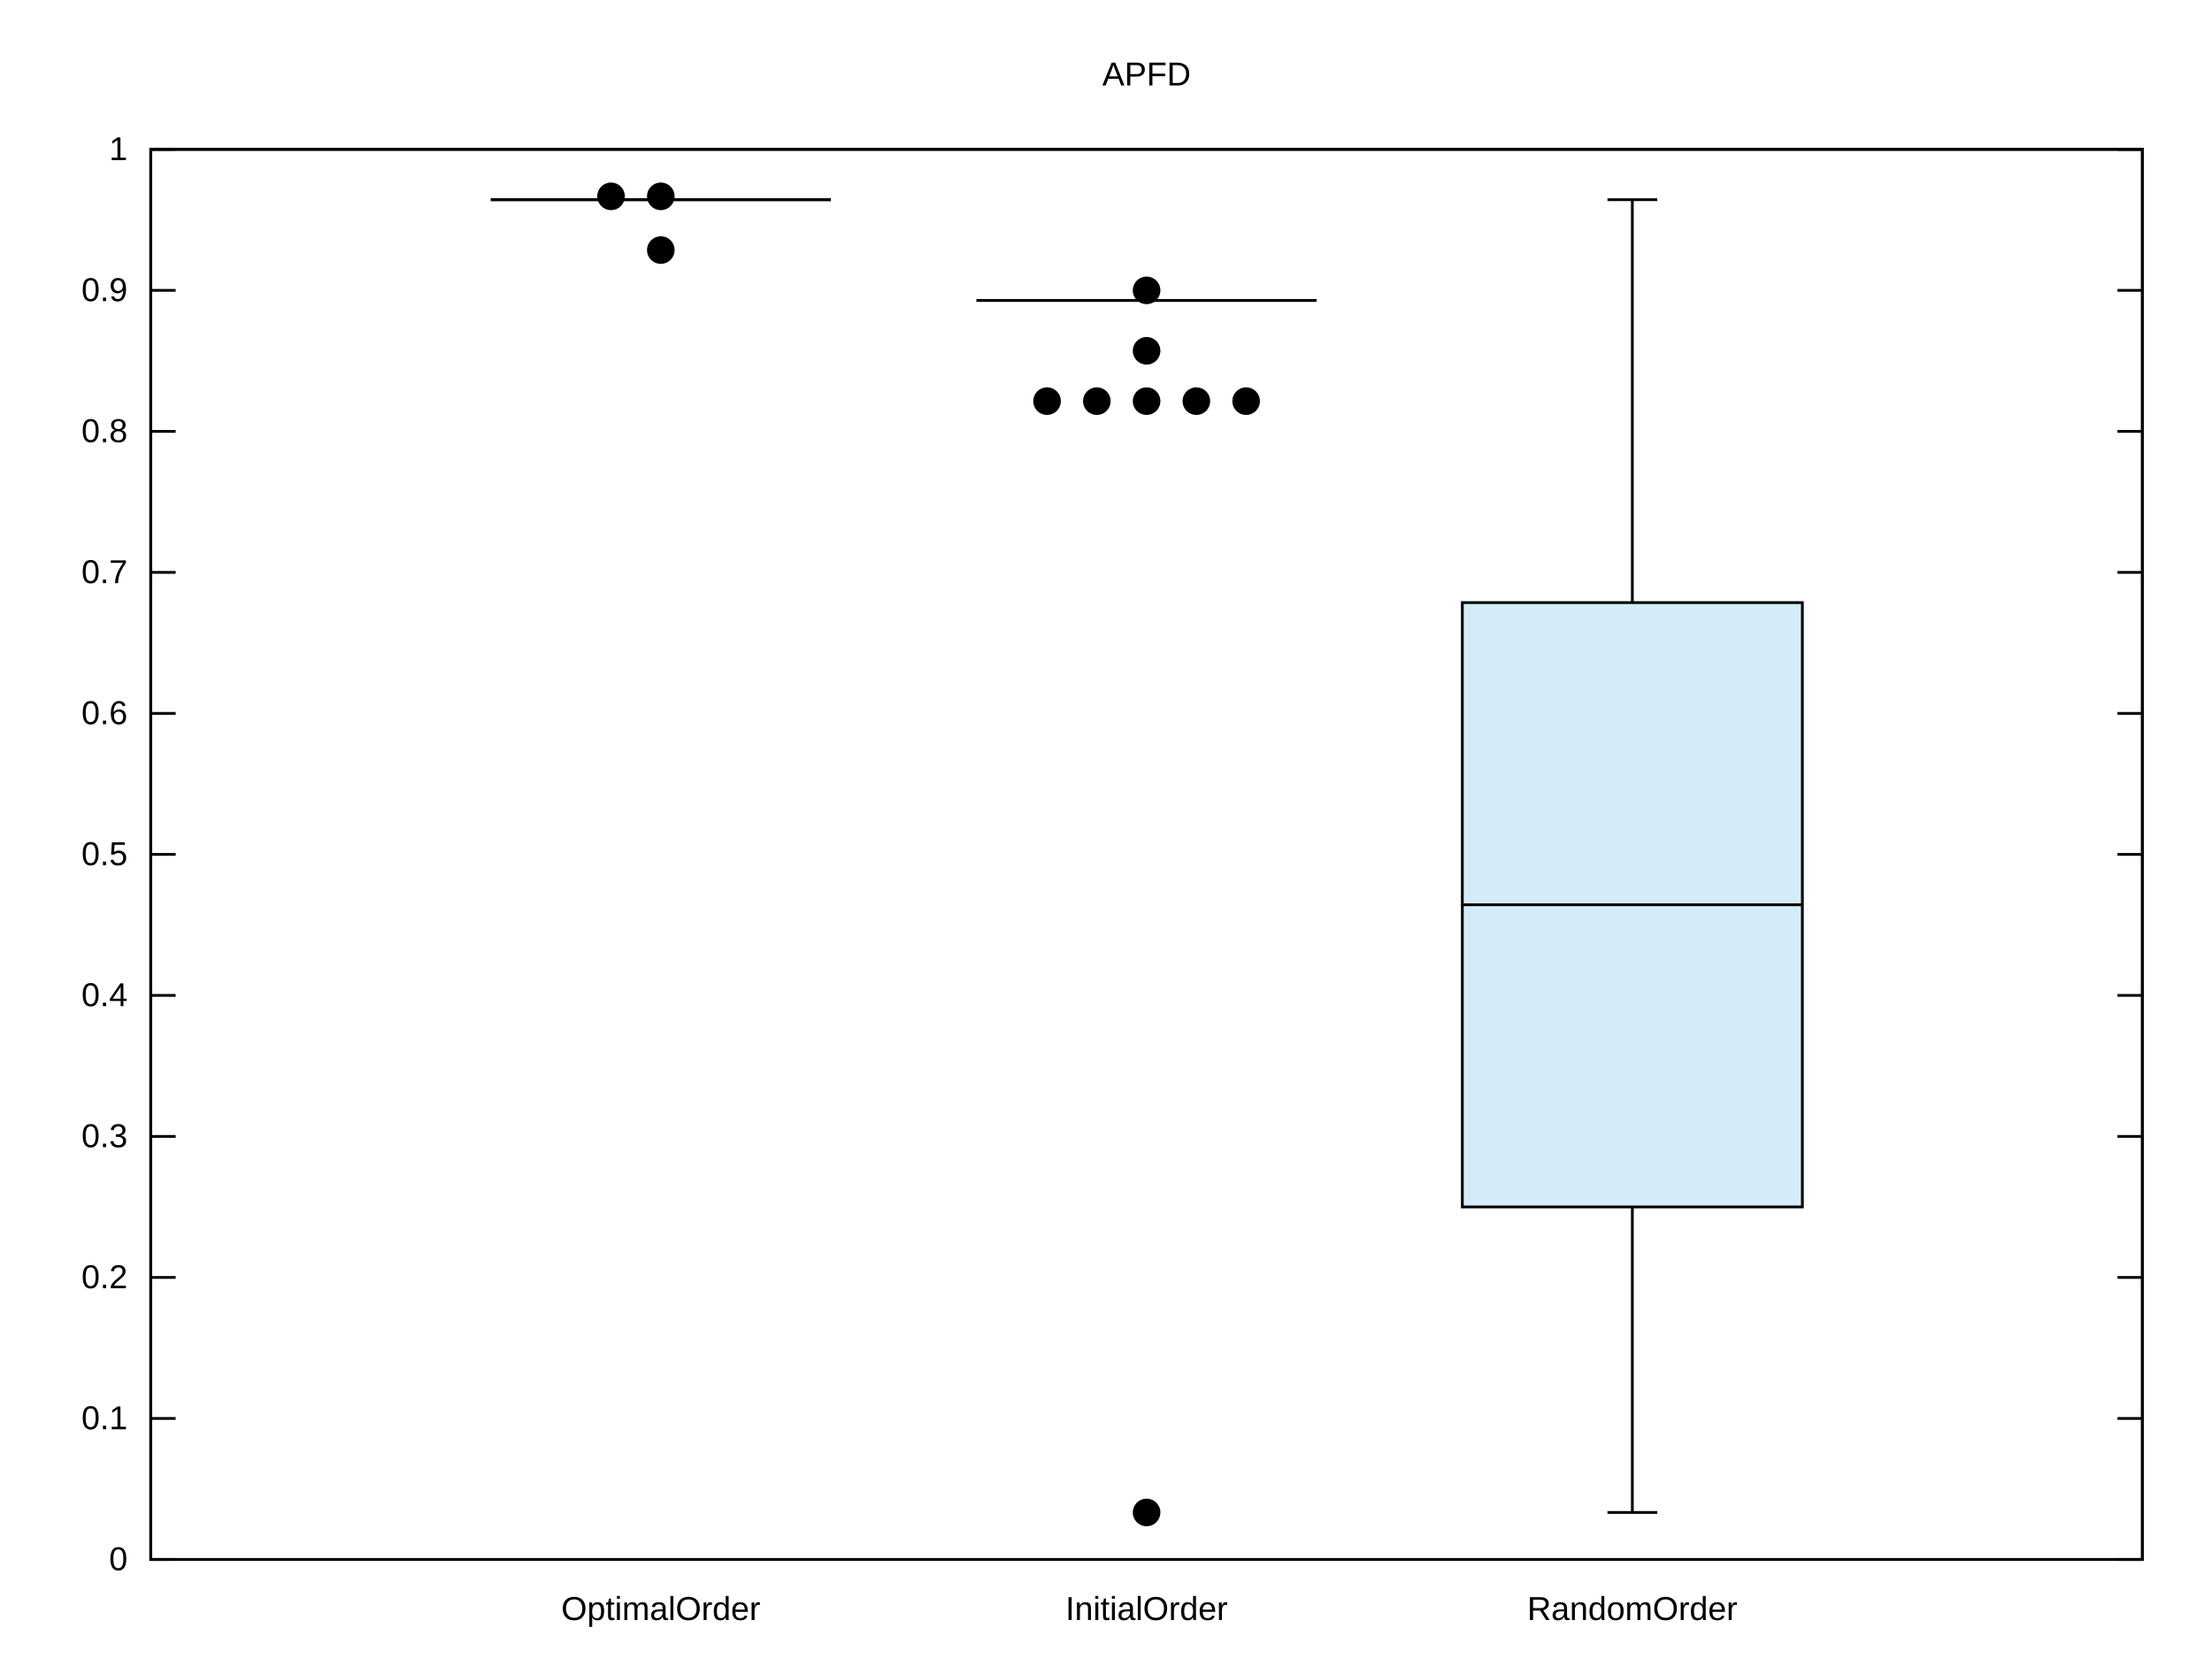
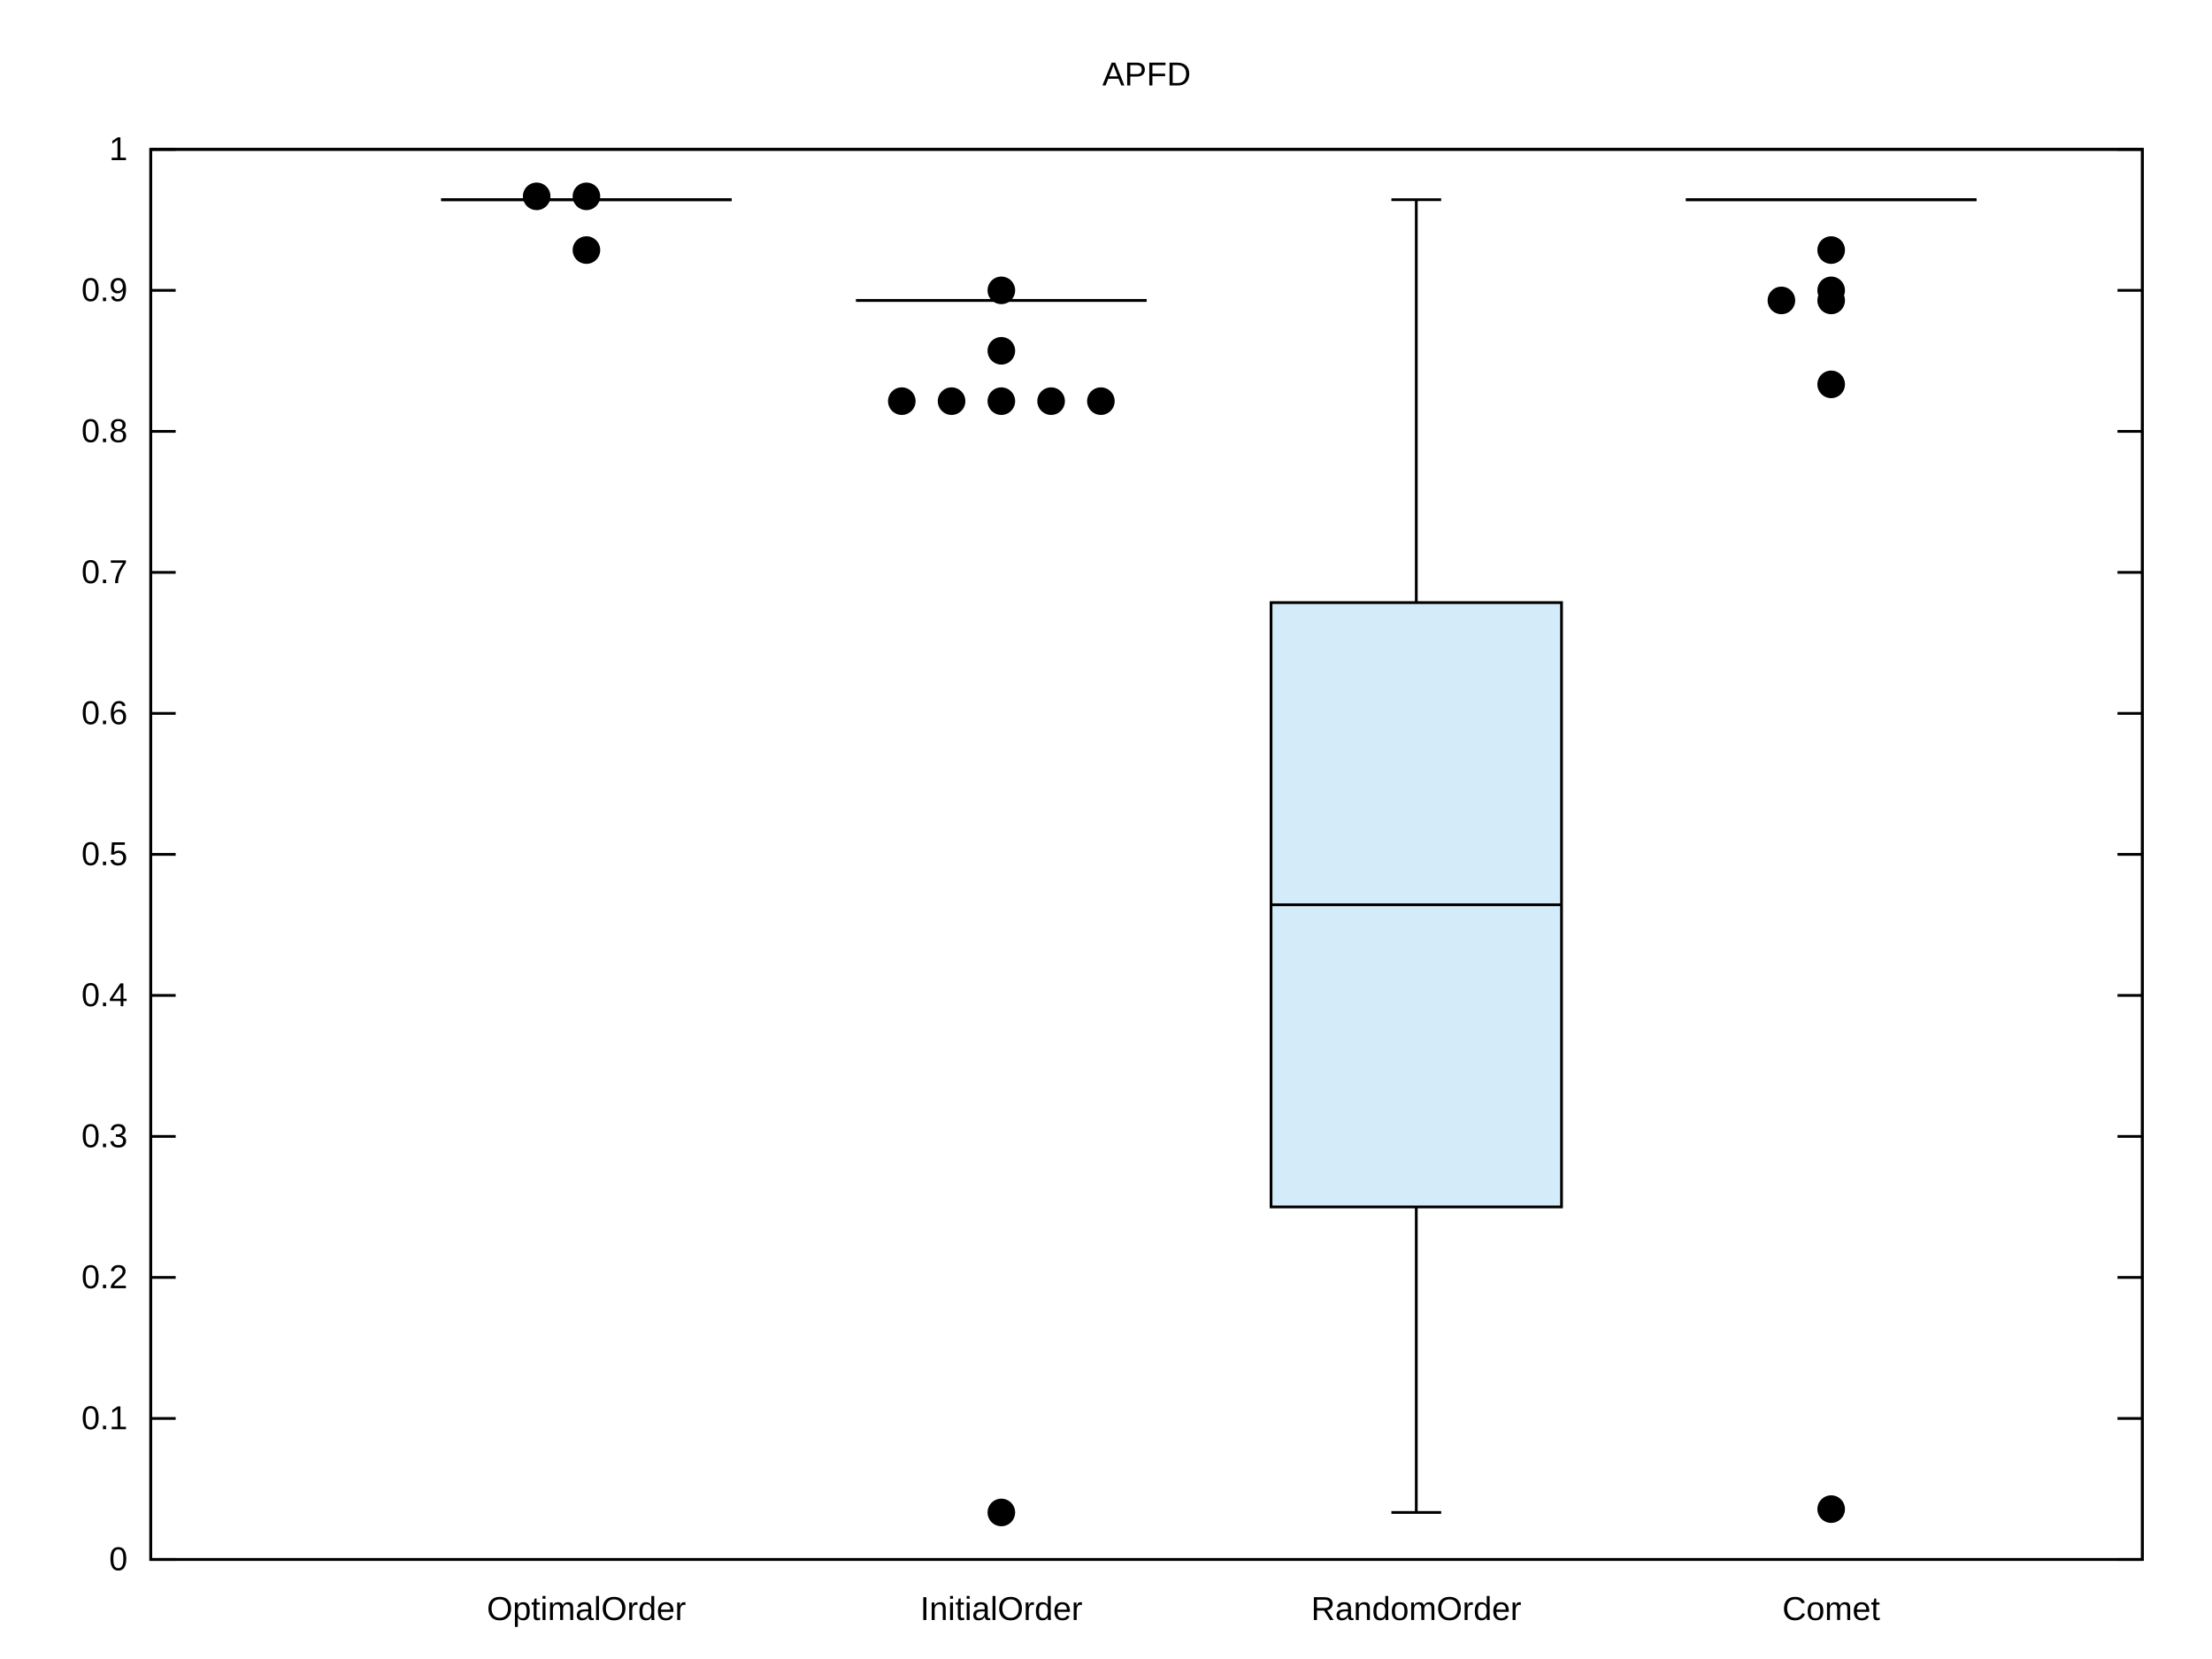
<svg xmlns="http://www.w3.org/2000/svg" xmlns:xlink="http://www.w3.org/1999/xlink" width="800" height="600" viewBox="0 0 800 600">
  <g id="gnuplot_canvas">
    <rect x="0" y="0" width="800" height="600" fill="none" />
    <defs>
      <circle id="gpDot" r="0.5" stroke-width="0.5" stroke="currentColor" />
      <path id="gpPt0" stroke-width="0.222" stroke="currentColor" d="M-1,0 h2 M0,-1 v2" />
      <path id="gpPt1" stroke-width="0.222" stroke="currentColor" d="M-1,-1 L1,1 M1,-1 L-1,1" />
      <path id="gpPt2" stroke-width="0.222" stroke="currentColor" d="M-1,0 L1,0 M0,-1 L0,1 M-1,-1 L1,1 M-1,1 L1,-1" />
      <rect id="gpPt3" stroke-width="0.222" stroke="currentColor" x="-1" y="-1" width="2" height="2" />
      <rect id="gpPt4" stroke-width="0.222" stroke="currentColor" fill="currentColor" x="-1" y="-1" width="2" height="2" />
      <circle id="gpPt5" stroke-width="0.222" stroke="currentColor" cx="0" cy="0" r="1" />
      <use xlink:href="#gpPt5" id="gpPt6" fill="currentColor" stroke="none" />
      <path id="gpPt7" stroke-width="0.222" stroke="currentColor" d="M0,-1.33 L-1.33,0.67 L1.33,0.67 z" />
      <use xlink:href="#gpPt7" id="gpPt8" fill="currentColor" stroke="none" />
      <use xlink:href="#gpPt7" id="gpPt9" stroke="currentColor" transform="rotate(180)" />
      <use xlink:href="#gpPt9" id="gpPt10" fill="currentColor" stroke="none" />
      <use xlink:href="#gpPt3" id="gpPt11" stroke="currentColor" transform="rotate(45)" />
      <use xlink:href="#gpPt11" id="gpPt12" fill="currentColor" stroke="none" />
      <path id="gpPt13" stroke-width="0.222" stroke="currentColor" d="M0,1.330 L1.265,0.411 L0.782,-1.067 L-0.782,-1.076 L-1.265,0.411 z" />
      <use xlink:href="#gpPt13" id="gpPt14" fill="currentColor" stroke="none" />
      <filter id="textbox" filterUnits="objectBoundingBox" x="0" y="0" height="1" width="1">
        <feFlood flood-color="white" flood-opacity="1" result="bgnd" />
        <feComposite in="SourceGraphic" in2="bgnd" operator="atop" />
      </filter>
      <filter id="greybox" filterUnits="objectBoundingBox" x="0" y="0" height="1" width="1">
        <feFlood flood-color="lightgrey" flood-opacity="1" result="grey" />
        <feComposite in="SourceGraphic" in2="grey" operator="atop" />
      </filter>
    </defs>
    <g fill="none" color="white" stroke="currentColor" stroke-width="1.00" stroke-linecap="butt" stroke-linejoin="miter">
</g>
    <g fill="none" color="black" stroke="currentColor" stroke-width="1.00" stroke-linecap="butt" stroke-linejoin="miter">
      <path stroke="black" d="M54.53,564.00 L63.53,564.00 M774.82,564.00 L765.82,564.00  " />
      <g transform="translate(46.14,567.90)" stroke="none" fill="black" font-family="Arial" font-size="12.00" text-anchor="end">
        <text>
          <tspan font-family="Arial"> 0</tspan>
        </text>
      </g>
    </g>
    <g fill="none" color="black" stroke="currentColor" stroke-width="1.00" stroke-linecap="butt" stroke-linejoin="miter">
      <path stroke="black" d="M54.53,513.00 L63.53,513.00 M774.82,513.00 L765.82,513.00  " />
      <g transform="translate(46.14,516.90)" stroke="none" fill="black" font-family="Arial" font-size="12.00" text-anchor="end">
        <text>
          <tspan font-family="Arial"> 0.1</tspan>
        </text>
      </g>
    </g>
    <g fill="none" color="black" stroke="currentColor" stroke-width="1.00" stroke-linecap="butt" stroke-linejoin="miter">
      <path stroke="black" d="M54.53,462.00 L63.53,462.00 M774.82,462.00 L765.82,462.00  " />
      <g transform="translate(46.14,465.90)" stroke="none" fill="black" font-family="Arial" font-size="12.00" text-anchor="end">
        <text>
          <tspan font-family="Arial"> 0.2</tspan>
        </text>
      </g>
    </g>
    <g fill="none" color="black" stroke="currentColor" stroke-width="1.00" stroke-linecap="butt" stroke-linejoin="miter">
      <path stroke="black" d="M54.53,411.00 L63.53,411.00 M774.82,411.00 L765.82,411.00  " />
      <g transform="translate(46.14,414.90)" stroke="none" fill="black" font-family="Arial" font-size="12.00" text-anchor="end">
        <text>
          <tspan font-family="Arial"> 0.3</tspan>
        </text>
      </g>
    </g>
    <g fill="none" color="black" stroke="currentColor" stroke-width="1.00" stroke-linecap="butt" stroke-linejoin="miter">
      <path stroke="black" d="M54.53,360.00 L63.53,360.00 M774.82,360.00 L765.82,360.00  " />
      <g transform="translate(46.14,363.90)" stroke="none" fill="black" font-family="Arial" font-size="12.00" text-anchor="end">
        <text>
          <tspan font-family="Arial"> 0.4</tspan>
        </text>
      </g>
    </g>
    <g fill="none" color="black" stroke="currentColor" stroke-width="1.00" stroke-linecap="butt" stroke-linejoin="miter">
      <path stroke="black" d="M54.53,309.00 L63.53,309.00 M774.82,309.00 L765.82,309.00  " />
      <g transform="translate(46.14,312.90)" stroke="none" fill="black" font-family="Arial" font-size="12.00" text-anchor="end">
        <text>
          <tspan font-family="Arial"> 0.5</tspan>
        </text>
      </g>
    </g>
    <g fill="none" color="black" stroke="currentColor" stroke-width="1.00" stroke-linecap="butt" stroke-linejoin="miter">
      <path stroke="black" d="M54.53,258.01 L63.53,258.01 M774.82,258.01 L765.82,258.01  " />
      <g transform="translate(46.14,261.91)" stroke="none" fill="black" font-family="Arial" font-size="12.00" text-anchor="end">
        <text>
          <tspan font-family="Arial"> 0.6</tspan>
        </text>
      </g>
    </g>
    <g fill="none" color="black" stroke="currentColor" stroke-width="1.00" stroke-linecap="butt" stroke-linejoin="miter">
      <path stroke="black" d="M54.53,207.01 L63.53,207.01 M774.82,207.01 L765.82,207.01  " />
      <g transform="translate(46.14,210.91)" stroke="none" fill="black" font-family="Arial" font-size="12.00" text-anchor="end">
        <text>
          <tspan font-family="Arial"> 0.7</tspan>
        </text>
      </g>
    </g>
    <g fill="none" color="black" stroke="currentColor" stroke-width="1.00" stroke-linecap="butt" stroke-linejoin="miter">
      <path stroke="black" d="M54.53,156.01 L63.53,156.01 M774.82,156.01 L765.82,156.01  " />
      <g transform="translate(46.14,159.91)" stroke="none" fill="black" font-family="Arial" font-size="12.00" text-anchor="end">
        <text>
          <tspan font-family="Arial"> 0.8</tspan>
        </text>
      </g>
    </g>
    <g fill="none" color="black" stroke="currentColor" stroke-width="1.00" stroke-linecap="butt" stroke-linejoin="miter">
      <path stroke="black" d="M54.53,105.01 L63.53,105.01 M774.82,105.01 L765.82,105.01  " />
      <g transform="translate(46.14,108.91)" stroke="none" fill="black" font-family="Arial" font-size="12.00" text-anchor="end">
        <text>
          <tspan font-family="Arial"> 0.9</tspan>
        </text>
      </g>
    </g>
    <g fill="none" color="black" stroke="currentColor" stroke-width="1.00" stroke-linecap="butt" stroke-linejoin="miter">
      <path stroke="black" d="M54.53,54.01 L63.53,54.01 M774.82,54.01 L765.82,54.01  " />
      <g transform="translate(46.14,57.91)" stroke="none" fill="black" font-family="Arial" font-size="12.00" text-anchor="end">
        <text>
          <tspan font-family="Arial"> 1</tspan>
        </text>
      </g>
    </g>
    <g fill="none" color="black" stroke="currentColor" stroke-width="1.00" stroke-linecap="butt" stroke-linejoin="miter">
-       <path stroke="black" d="M238.99,564.00  " />
-       <g transform="translate(238.99,585.90)" stroke="none" fill="black" font-family="Arial" font-size="12.00" text-anchor="middle">
+       <path stroke="black" d="M212.09,564.00  " />
+       <g transform="translate(212.09,585.90)" stroke="none" fill="black" font-family="Arial" font-size="12.00" text-anchor="middle">
        <text>
          <tspan font-family="Arial">OptimalOrder</tspan>
        </text>
      </g>
    </g>
    <g fill="none" color="black" stroke="currentColor" stroke-width="1.00" stroke-linecap="butt" stroke-linejoin="miter">
-       <path stroke="black" d="M414.68,564.00  " />
-       <g transform="translate(414.68,585.90)" stroke="none" fill="black" font-family="Arial" font-size="12.00" text-anchor="middle">
+       <path stroke="black" d="M362.15,564.00  " />
+       <g transform="translate(362.15,585.90)" stroke="none" fill="black" font-family="Arial" font-size="12.00" text-anchor="middle">
        <text>
          <tspan font-family="Arial">InitialOrder</tspan>
        </text>
      </g>
    </g>
    <g fill="none" color="black" stroke="currentColor" stroke-width="1.00" stroke-linecap="butt" stroke-linejoin="miter">
-       <path stroke="black" d="M590.36,564.00  " />
-       <g transform="translate(590.36,585.90)" stroke="none" fill="black" font-family="Arial" font-size="12.00" text-anchor="middle">
+       <path stroke="black" d="M512.21,564.00  " />
+       <g transform="translate(512.21,585.90)" stroke="none" fill="black" font-family="Arial" font-size="12.00" text-anchor="middle">
        <text>
          <tspan font-family="Arial">RandomOrder</tspan>
        </text>
      </g>
    </g>
    <g fill="none" color="black" stroke="currentColor" stroke-width="1.00" stroke-linecap="butt" stroke-linejoin="miter">
+       <path stroke="black" d="M662.27,564.00  " />
+       <g transform="translate(662.27,585.90)" stroke="none" fill="black" font-family="Arial" font-size="12.00" text-anchor="middle">
+         <text>
+           <tspan font-family="Arial">Comet</tspan>
+         </text>
+       </g>
+     </g>
+     <g fill="none" color="black" stroke="currentColor" stroke-width="1.00" stroke-linecap="butt" stroke-linejoin="miter">
</g>
    <g fill="none" color="black" stroke="currentColor" stroke-width="1.00" stroke-linecap="butt" stroke-linejoin="miter">
      <path stroke="black" d="M54.53,54.01 L54.53,564.00 L774.82,564.00 L774.82,54.01 L54.53,54.01 Z  " />
    </g>
    <g fill="none" color="black" stroke="currentColor" stroke-width="1.00" stroke-linecap="butt" stroke-linejoin="miter">
</g>
    <g id="gnuplot_plot_1">
      <g fill="none" color="black" stroke="currentColor" stroke-width="1.00" stroke-linecap="butt" stroke-linejoin="miter">
</g>
      <g fill="none" color="black" stroke="currentColor" stroke-width="1.00" stroke-linecap="butt" stroke-linejoin="miter">
        <g stroke="none" shape-rendering="crispEdges">
-           <polygon fill="rgb(148,   0, 211)" fill-opacity="0.25" points="177.51,72.22 300.49,72.22 300.49,72.22 177.51,72.22 " />
-         </g>
-         <path stroke="black" d="M177.51,72.22 L300.49,72.22 L177.51,72.22 Z  " />
-         <path stroke="black" d="M177.51,72.22 L300.49,72.22 M239.00,72.22 M230.00,72.22 L248.00,72.22 M230.00,72.22 L248.00,72.22  " />
-         <use xlink:href="#gpPt6" transform="translate(238.99,90.44) scale(4.50)" color="black" />
-         <use xlink:href="#gpPt6" transform="translate(238.99,71.01) scale(4.50)" color="black" />
-         <use xlink:href="#gpPt6" transform="translate(220.99,71.01) scale(4.50)" color="black" />
+           <polygon fill="rgb(148,   0, 211)" fill-opacity="0.25" points="159.57,72.22 264.61,72.22 264.61,72.22 159.57,72.22 " />
+         </g>
+         <path stroke="black" d="M159.57,72.22 L264.61,72.22 L159.57,72.22 Z  " />
+         <path stroke="black" d="M159.57,72.22 L264.61,72.22 M212.09,72.22 M203.09,72.22 L221.09,72.22 M203.09,72.22 L221.09,72.22  " />
+         <use xlink:href="#gpPt6" transform="translate(212.09,90.44) scale(4.50)" color="black" />
+         <use xlink:href="#gpPt6" transform="translate(212.09,71.01) scale(4.50)" color="black" />
+         <use xlink:href="#gpPt6" transform="translate(194.09,71.01) scale(4.50)" color="black" />
      </g>
    </g>
    <g id="gnuplot_plot_2">
      <g fill="none" color="black" stroke="currentColor" stroke-width="1.00" stroke-linecap="butt" stroke-linejoin="miter">
</g>
      <g fill="none" color="black" stroke="currentColor" stroke-width="1.00" stroke-linecap="butt" stroke-linejoin="miter">
        <g stroke="none" shape-rendering="crispEdges">
-           <polygon fill="rgb(  0, 158, 115)" fill-opacity="0.25" points="353.19,108.65 476.17,108.65 476.17,108.65 353.19,108.65 " />
-         </g>
-         <path stroke="black" d="M353.19,108.65 L476.17,108.65 L353.19,108.65 Z  " />
-         <path stroke="black" d="M353.19,108.65 L476.17,108.65 M414.68,108.65 M405.68,108.65 L423.68,108.65 M405.68,108.65 L423.68,108.65  " />
-         <use xlink:href="#gpPt6" transform="translate(414.68,547.00) scale(4.50)" color="black" />
-         <use xlink:href="#gpPt6" transform="translate(414.68,145.08) scale(4.50)" color="black" />
-         <use xlink:href="#gpPt6" transform="translate(396.68,145.08) scale(4.50)" color="black" />
-         <use xlink:href="#gpPt6" transform="translate(432.68,145.08) scale(4.50)" color="black" />
-         <use xlink:href="#gpPt6" transform="translate(378.68,145.08) scale(4.50)" color="black" />
-         <use xlink:href="#gpPt6" transform="translate(450.68,145.08) scale(4.50)" color="black" />
-         <use xlink:href="#gpPt6" transform="translate(414.68,126.87) scale(4.50)" color="black" />
-         <use xlink:href="#gpPt6" transform="translate(414.68,105.01) scale(4.50)" color="black" />
+           <polygon fill="rgb(  0, 158, 115)" fill-opacity="0.25" points="309.63,108.65 414.69,108.65 414.69,108.65 309.63,108.65 " />
+         </g>
+         <path stroke="black" d="M309.63,108.65 L414.69,108.65 L309.63,108.65 Z  " />
+         <path stroke="black" d="M309.63,108.65 L414.69,108.65 M362.16,108.65 M353.16,108.65 L371.16,108.65 M353.16,108.65 L371.16,108.65  " />
+         <use xlink:href="#gpPt6" transform="translate(362.15,547.00) scale(4.50)" color="black" />
+         <use xlink:href="#gpPt6" transform="translate(362.15,145.08) scale(4.50)" color="black" />
+         <use xlink:href="#gpPt6" transform="translate(344.15,145.08) scale(4.50)" color="black" />
+         <use xlink:href="#gpPt6" transform="translate(380.15,145.08) scale(4.50)" color="black" />
+         <use xlink:href="#gpPt6" transform="translate(326.15,145.08) scale(4.50)" color="black" />
+         <use xlink:href="#gpPt6" transform="translate(398.15,145.08) scale(4.50)" color="black" />
+         <use xlink:href="#gpPt6" transform="translate(362.15,126.87) scale(4.50)" color="black" />
+         <use xlink:href="#gpPt6" transform="translate(362.15,105.01) scale(4.50)" color="black" />
      </g>
    </g>
    <g id="gnuplot_plot_3">
      <g fill="none" color="black" stroke="currentColor" stroke-width="1.00" stroke-linecap="butt" stroke-linejoin="miter">
</g>
      <g fill="none" color="black" stroke="currentColor" stroke-width="1.00" stroke-linecap="butt" stroke-linejoin="miter">
        <g stroke="none" shape-rendering="crispEdges">
-           <polygon fill="rgb( 86, 180, 233)" fill-opacity="0.25" points="528.87,436.50 651.85,436.50 651.85,217.94 528.87,217.94 " />
-         </g>
-         <path stroke="black" d="M528.87,436.50 L651.85,436.50 L651.85,217.94 L528.87,217.94 L528.87,436.50 Z  " />
-         <path stroke="black" d="M528.87,327.22 L651.85,327.22 M590.36,547.00 L590.36,436.50 M590.36,217.94 L590.36,72.22 M581.36,72.22 L599.36,72.22   M581.36,547.00 L599.36,547.00  " />
+           <polygon fill="rgb( 86, 180, 233)" fill-opacity="0.25" points="459.69,436.50 564.75,436.50 564.75,217.94 459.69,217.94 " />
+         </g>
+         <path stroke="black" d="M459.69,436.50 L564.75,436.50 L564.75,217.94 L459.69,217.94 L459.69,436.50 Z  " />
+         <path stroke="black" d="M459.69,327.22 L564.75,327.22 M512.22,547.00 L512.22,436.50 M512.22,217.94 L512.22,72.22 M503.22,72.22 L521.22,72.22   M503.22,547.00 L521.22,547.00  " />
+       </g>
+     </g>
+     <g id="gnuplot_plot_4">
+       <g fill="none" color="black" stroke="currentColor" stroke-width="1.00" stroke-linecap="butt" stroke-linejoin="miter">
+ </g>
+       <g fill="none" color="black" stroke="currentColor" stroke-width="1.00" stroke-linecap="butt" stroke-linejoin="miter">
+         <g stroke="none" shape-rendering="crispEdges">
+           <polygon fill="rgb(230, 159,   0)" fill-opacity="0.25" points="609.75,72.22 714.81,72.22 714.81,72.22 609.75,72.22 " />
+         </g>
+         <path stroke="black" d="M609.75,72.22 L714.81,72.22 L609.75,72.22 Z  " />
+         <path stroke="black" d="M609.75,72.22 L714.81,72.22 M662.28,72.22 M653.28,72.22 L671.28,72.22 M653.28,72.22 L671.28,72.22  " />
+         <use xlink:href="#gpPt6" transform="translate(662.27,545.79) scale(4.50)" color="black" />
+         <use xlink:href="#gpPt6" transform="translate(662.27,139.01) scale(4.50)" color="black" />
+         <use xlink:href="#gpPt6" transform="translate(662.27,108.65) scale(4.50)" color="black" />
+         <use xlink:href="#gpPt6" transform="translate(644.27,108.65) scale(4.50)" color="black" />
+         <use xlink:href="#gpPt6" transform="translate(662.27,105.01) scale(4.50)" color="black" />
+         <use xlink:href="#gpPt6" transform="translate(662.27,90.44) scale(4.50)" color="black" />
      </g>
    </g>
    <g fill="none" color="white" stroke="black" stroke-width="2.00" stroke-linecap="butt" stroke-linejoin="miter">
</g>
    <g fill="none" color="black" stroke="currentColor" stroke-width="2.00" stroke-linecap="butt" stroke-linejoin="miter">
</g>
    <g fill="none" color="black" stroke="black" stroke-width="1.00" stroke-linecap="butt" stroke-linejoin="miter">
</g>
    <g fill="none" color="black" stroke="currentColor" stroke-width="1.00" stroke-linecap="butt" stroke-linejoin="miter">
      <path stroke="black" d="M54.53,54.01 L54.53,564.00 L774.82,564.00 L774.82,54.01 L54.53,54.01 Z  " />
    </g>
    <g fill="none" color="black" stroke="currentColor" stroke-width="1.00" stroke-linecap="butt" stroke-linejoin="miter">
      <g transform="translate(414.67,30.91)" stroke="none" fill="black" font-family="Arial" font-size="12.00" text-anchor="middle">
        <text>
          <tspan font-family="Arial">APFD</tspan>
        </text>
      </g>
    </g>
    <g fill="none" color="black" stroke="currentColor" stroke-width="1.00" stroke-linecap="butt" stroke-linejoin="miter">
</g>
  </g>
</svg>
